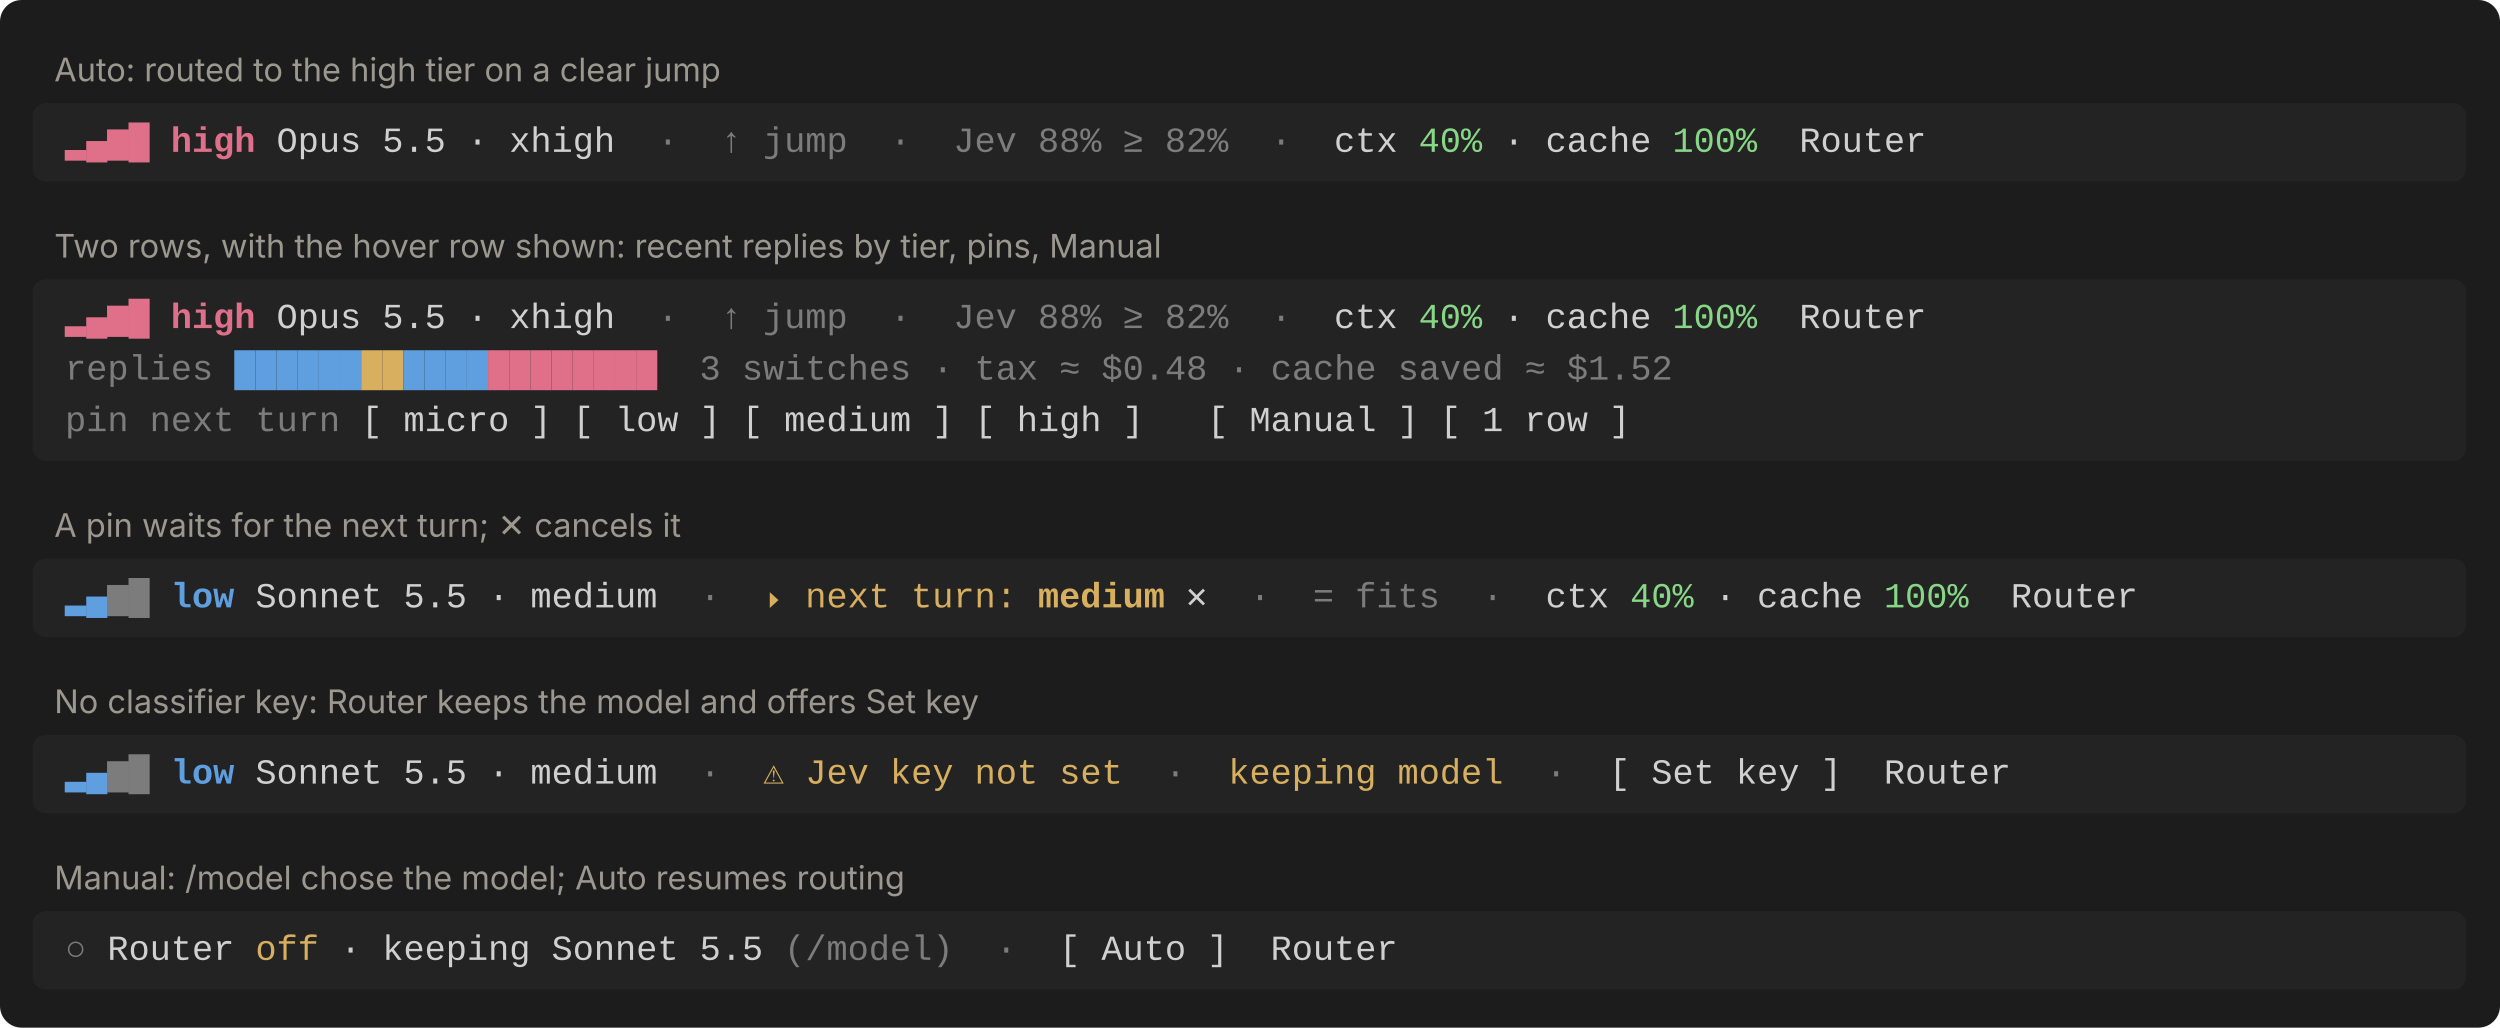
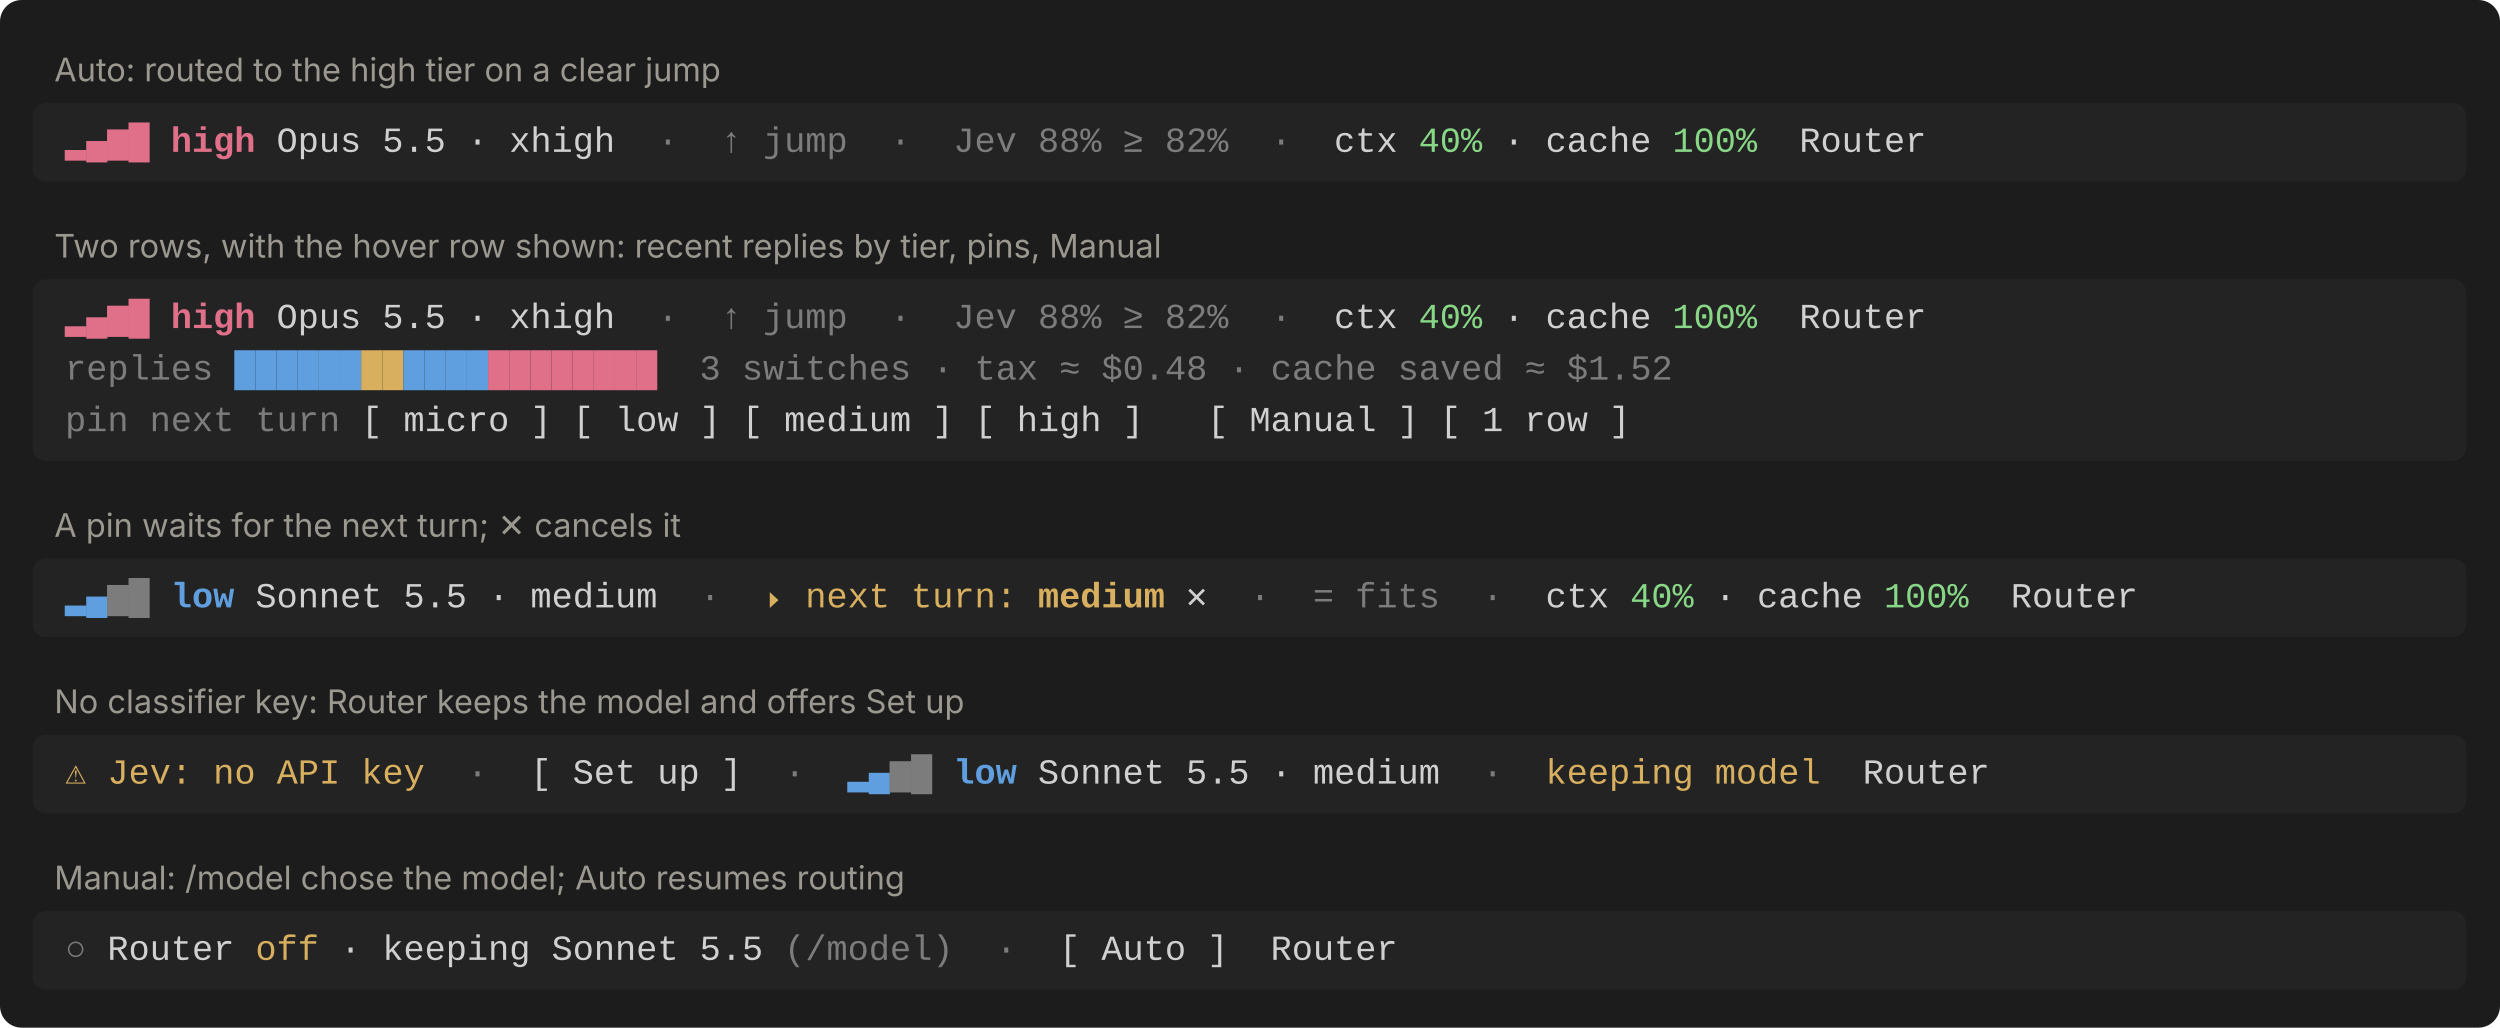
<svg xmlns="http://www.w3.org/2000/svg" viewBox="0 0 922 379" role="img" aria-labelledby="title desc">
  <style>
    text { font-family: ui-monospace, SFMono-Regular, Menlo, Consolas, 'Liberation Mono', monospace; font-size: 13px; }
    .cap { font-family: system-ui, -apple-system, 'Segoe UI', sans-serif; font-size: 12px; fill: #9a988f; }
  </style>
  <rect width="922" height="379" rx="8" fill="#1c1c1c" />
  <text class="cap" x="20" y="30">Auto: routed to the high tier on a clear jump</text>
  <rect x="12" y="38" width="897.6" height="29" rx="5" fill="#232323" />
  <text x="24.0" y="56" fill="#e0708a" xml:space="preserve">▂</text>
  <text x="31.8" y="56" fill="#e0708a" xml:space="preserve">▄</text>
  <text x="39.6" y="56" fill="#e0708a" xml:space="preserve">▆</text>
  <text x="47.4" y="56" fill="#e0708a" xml:space="preserve">█</text>
  <text x="55.2" y="56" fill="#e0708a" font-weight="700" xml:space="preserve"> high </text>
  <text x="102.0" y="56" fill="#d0d0d0" xml:space="preserve">Opus 5.5 · xhigh</text>
  <text x="226.8" y="56" fill="#7c7c7c" xml:space="preserve">  ·  </text>
  <text x="265.8" y="56" fill="#7c7c7c" xml:space="preserve">↑ jump</text>
  <text x="312.6" y="56" fill="#7c7c7c" xml:space="preserve">  ·  </text>
  <text x="351.6" y="56" fill="#7c7c7c" xml:space="preserve">Jev 88% ≥ 82%</text>
  <text x="453.0" y="56" fill="#7c7c7c" xml:space="preserve">  ·  </text>
  <text x="492.0" y="56" fill="#d0d0d0" xml:space="preserve">ctx </text>
  <text x="523.2" y="56" fill="#87d787" xml:space="preserve">40%</text>
  <text x="546.6" y="56" fill="#d0d0d0" xml:space="preserve"> · cache </text>
  <text x="616.8" y="56" fill="#87d787" xml:space="preserve">100%</text>
  <text x="663.6" y="56" fill="#d0d0d0" xml:space="preserve">Router</text>
  <text class="cap" x="20" y="95">Two rows, with the hover row shown: recent replies by tier, pins, Manual</text>
  <rect x="12" y="103" width="897.6" height="67" rx="5" fill="#232323" />
  <text x="24.0" y="121" fill="#e0708a" xml:space="preserve">▂</text>
  <text x="31.8" y="121" fill="#e0708a" xml:space="preserve">▄</text>
  <text x="39.6" y="121" fill="#e0708a" xml:space="preserve">▆</text>
  <text x="47.4" y="121" fill="#e0708a" xml:space="preserve">█</text>
  <text x="55.2" y="121" fill="#e0708a" font-weight="700" xml:space="preserve"> high </text>
  <text x="102.0" y="121" fill="#d0d0d0" xml:space="preserve">Opus 5.5 · xhigh</text>
  <text x="226.8" y="121" fill="#7c7c7c" xml:space="preserve">  ·  </text>
  <text x="265.8" y="121" fill="#7c7c7c" xml:space="preserve">↑ jump</text>
  <text x="312.6" y="121" fill="#7c7c7c" xml:space="preserve">  ·  </text>
  <text x="351.6" y="121" fill="#7c7c7c" xml:space="preserve">Jev 88% ≥ 82%</text>
  <text x="453.0" y="121" fill="#7c7c7c" xml:space="preserve">  ·  </text>
  <text x="492.0" y="121" fill="#d0d0d0" xml:space="preserve">ctx </text>
  <text x="523.2" y="121" fill="#87d787" xml:space="preserve">40%</text>
  <text x="546.6" y="121" fill="#d0d0d0" xml:space="preserve"> · cache </text>
  <text x="616.8" y="121" fill="#87d787" xml:space="preserve">100%</text>
  <text x="663.6" y="121" fill="#d0d0d0" xml:space="preserve">Router</text>
  <text x="24.0" y="140" fill="#7c7c7c" xml:space="preserve">replies </text>
  <text x="86.4" y="140" fill="#5f9fe0" xml:space="preserve">█</text>
  <text x="94.2" y="140" fill="#5f9fe0" xml:space="preserve">█</text>
  <text x="102.0" y="140" fill="#5f9fe0" xml:space="preserve">█</text>
  <text x="109.8" y="140" fill="#5f9fe0" xml:space="preserve">█</text>
  <text x="117.6" y="140" fill="#5f9fe0" xml:space="preserve">█</text>
  <text x="125.4" y="140" fill="#5f9fe0" xml:space="preserve">█</text>
  <text x="133.2" y="140" fill="#d7af5f" xml:space="preserve">█</text>
  <text x="141.0" y="140" fill="#d7af5f" xml:space="preserve">█</text>
  <text x="148.8" y="140" fill="#5f9fe0" xml:space="preserve">█</text>
  <text x="156.6" y="140" fill="#5f9fe0" xml:space="preserve">█</text>
  <text x="164.4" y="140" fill="#5f9fe0" xml:space="preserve">█</text>
  <text x="172.2" y="140" fill="#5f9fe0" xml:space="preserve">█</text>
  <text x="180.0" y="140" fill="#e0708a" xml:space="preserve">█</text>
  <text x="187.8" y="140" fill="#e0708a" xml:space="preserve">█</text>
  <text x="195.6" y="140" fill="#e0708a" xml:space="preserve">█</text>
  <text x="203.4" y="140" fill="#e0708a" xml:space="preserve">█</text>
  <text x="211.2" y="140" fill="#e0708a" xml:space="preserve">█</text>
  <text x="219.0" y="140" fill="#e0708a" xml:space="preserve">█</text>
  <text x="226.8" y="140" fill="#e0708a" xml:space="preserve">█</text>
  <text x="234.6" y="140" fill="#e0708a" xml:space="preserve">█</text>
  <text x="242.4" y="140" fill="#7c7c7c" xml:space="preserve">  3 switches · tax ≈ $0.48 · cache saved ≈ $1.52</text>
  <text x="24.0" y="159" fill="#7c7c7c" xml:space="preserve">pin next turn </text>
  <text x="133.2" y="159" fill="#d0d0d0" xml:space="preserve">[ micro ]</text>
  <text x="211.2" y="159" fill="#d0d0d0" xml:space="preserve">[ low ]</text>
  <text x="273.6" y="159" fill="#d0d0d0" xml:space="preserve">[ medium ]</text>
  <text x="359.4" y="159" fill="#d0d0d0" xml:space="preserve">[ high ]</text>
  <text x="445.2" y="159" fill="#d0d0d0" xml:space="preserve">[ Manual ]</text>
  <text x="531.0" y="159" fill="#d0d0d0" xml:space="preserve">[ 1 row ]</text>
  <text class="cap" x="20" y="198">A pin waits for the next turn; ✕ cancels it</text>
  <rect x="12" y="206" width="897.6" height="29" rx="5" fill="#232323" />
  <text x="24.0" y="224" fill="#5f9fe0" xml:space="preserve">▂</text>
  <text x="31.8" y="224" fill="#5f9fe0" xml:space="preserve">▄</text>
  <text x="39.6" y="224" fill="#7c7c7c" xml:space="preserve">▆</text>
  <text x="47.4" y="224" fill="#7c7c7c" xml:space="preserve">█</text>
  <text x="55.2" y="224" fill="#5f9fe0" font-weight="700" xml:space="preserve"> low </text>
  <text x="94.2" y="224" fill="#d0d0d0" xml:space="preserve">Sonnet 5.5 · medium</text>
  <text x="242.4" y="224" fill="#7c7c7c" xml:space="preserve">  ·  </text>
  <text x="281.4" y="224" fill="#d7af5f" xml:space="preserve">⏵ next turn: </text>
  <text x="382.8" y="224" fill="#d7af5f" font-weight="700" xml:space="preserve">medium</text>
  <text x="437.4" y="224" fill="#d0d0d0" xml:space="preserve">✕</text>
  <text x="445.2" y="224" fill="#7c7c7c" xml:space="preserve">  ·  </text>
  <text x="484.2" y="224" fill="#7c7c7c" xml:space="preserve">= fits</text>
  <text x="531.0" y="224" fill="#7c7c7c" xml:space="preserve">  ·  </text>
  <text x="570.0" y="224" fill="#d0d0d0" xml:space="preserve">ctx </text>
  <text x="601.2" y="224" fill="#87d787" xml:space="preserve">40%</text>
  <text x="624.6" y="224" fill="#d0d0d0" xml:space="preserve"> · cache </text>
  <text x="694.8" y="224" fill="#87d787" xml:space="preserve">100%</text>
  <text x="741.6" y="224" fill="#d0d0d0" xml:space="preserve">Router</text>
-   <text class="cap" x="20" y="263">No classifier key: Router keeps the model and offers Set key</text>
+   <text class="cap" x="20" y="263">No classifier key: Router keeps the model and offers Set up</text>
  <rect x="12" y="271" width="897.6" height="29" rx="5" fill="#232323" />
-   <text x="24.0" y="289" fill="#5f9fe0" xml:space="preserve">▂</text>
-   <text x="31.8" y="289" fill="#5f9fe0" xml:space="preserve">▄</text>
-   <text x="39.6" y="289" fill="#7c7c7c" xml:space="preserve">▆</text>
-   <text x="47.4" y="289" fill="#7c7c7c" xml:space="preserve">█</text>
-   <text x="55.2" y="289" fill="#5f9fe0" font-weight="700" xml:space="preserve"> low </text>
-   <text x="94.2" y="289" fill="#d0d0d0" xml:space="preserve">Sonnet 5.5 · medium</text>
-   <text x="242.4" y="289" fill="#7c7c7c" xml:space="preserve">  ·  </text>
-   <text x="281.4" y="289" fill="#d7af5f" xml:space="preserve">⚠ Jev key not set</text>
-   <text x="414.0" y="289" fill="#7c7c7c" xml:space="preserve">  ·  </text>
-   <text x="453.0" y="289" fill="#d7af5f" xml:space="preserve">keeping model</text>
-   <text x="554.4" y="289" fill="#7c7c7c" xml:space="preserve">  ·  </text>
-   <text x="593.4" y="289" fill="#d0d0d0" xml:space="preserve">[ Set key ]</text>
-   <text x="694.8" y="289" fill="#d0d0d0" xml:space="preserve">Router</text>
+   <text x="24.0" y="289" fill="#d7af5f" xml:space="preserve">⚠ Jev: no API key</text>
+   <text x="156.6" y="289" fill="#7c7c7c" xml:space="preserve">  ·  </text>
+   <text x="195.6" y="289" fill="#d0d0d0" xml:space="preserve">[ Set up ]</text>
+   <text x="273.6" y="289" fill="#7c7c7c" xml:space="preserve">  ·  </text>
+   <text x="312.6" y="289" fill="#5f9fe0" xml:space="preserve">▂</text>
+   <text x="320.4" y="289" fill="#5f9fe0" xml:space="preserve">▄</text>
+   <text x="328.2" y="289" fill="#7c7c7c" xml:space="preserve">▆</text>
+   <text x="336.0" y="289" fill="#7c7c7c" xml:space="preserve">█</text>
+   <text x="343.8" y="289" fill="#5f9fe0" font-weight="700" xml:space="preserve"> low </text>
+   <text x="382.8" y="289" fill="#d0d0d0" xml:space="preserve">Sonnet 5.5 · medium</text>
+   <text x="531.0" y="289" fill="#7c7c7c" xml:space="preserve">  ·  </text>
+   <text x="570.0" y="289" fill="#d7af5f" xml:space="preserve">keeping model</text>
+   <text x="687.0" y="289" fill="#d0d0d0" xml:space="preserve">Router</text>
  <text class="cap" x="20" y="328">Manual: /model chose the model; Auto resumes routing</text>
  <rect x="12" y="336" width="897.6" height="29" rx="5" fill="#232323" />
  <text x="24.0" y="354" fill="#7c7c7c" xml:space="preserve">○ </text>
  <text x="39.6" y="354" fill="#d0d0d0" xml:space="preserve">Router </text>
  <text x="94.2" y="354" fill="#d7af5f" xml:space="preserve">off</text>
  <text x="117.6" y="354" fill="#d0d0d0" xml:space="preserve"> · keeping Sonnet 5.5</text>
  <text x="281.4" y="354" fill="#7c7c7c" xml:space="preserve"> (/model)</text>
  <text x="351.6" y="354" fill="#7c7c7c" xml:space="preserve">  ·  </text>
  <text x="390.6" y="354" fill="#d0d0d0" xml:space="preserve">[ Auto ]</text>
  <text x="468.6" y="354" fill="#d0d0d0" xml:space="preserve">Router</text>
</svg>
